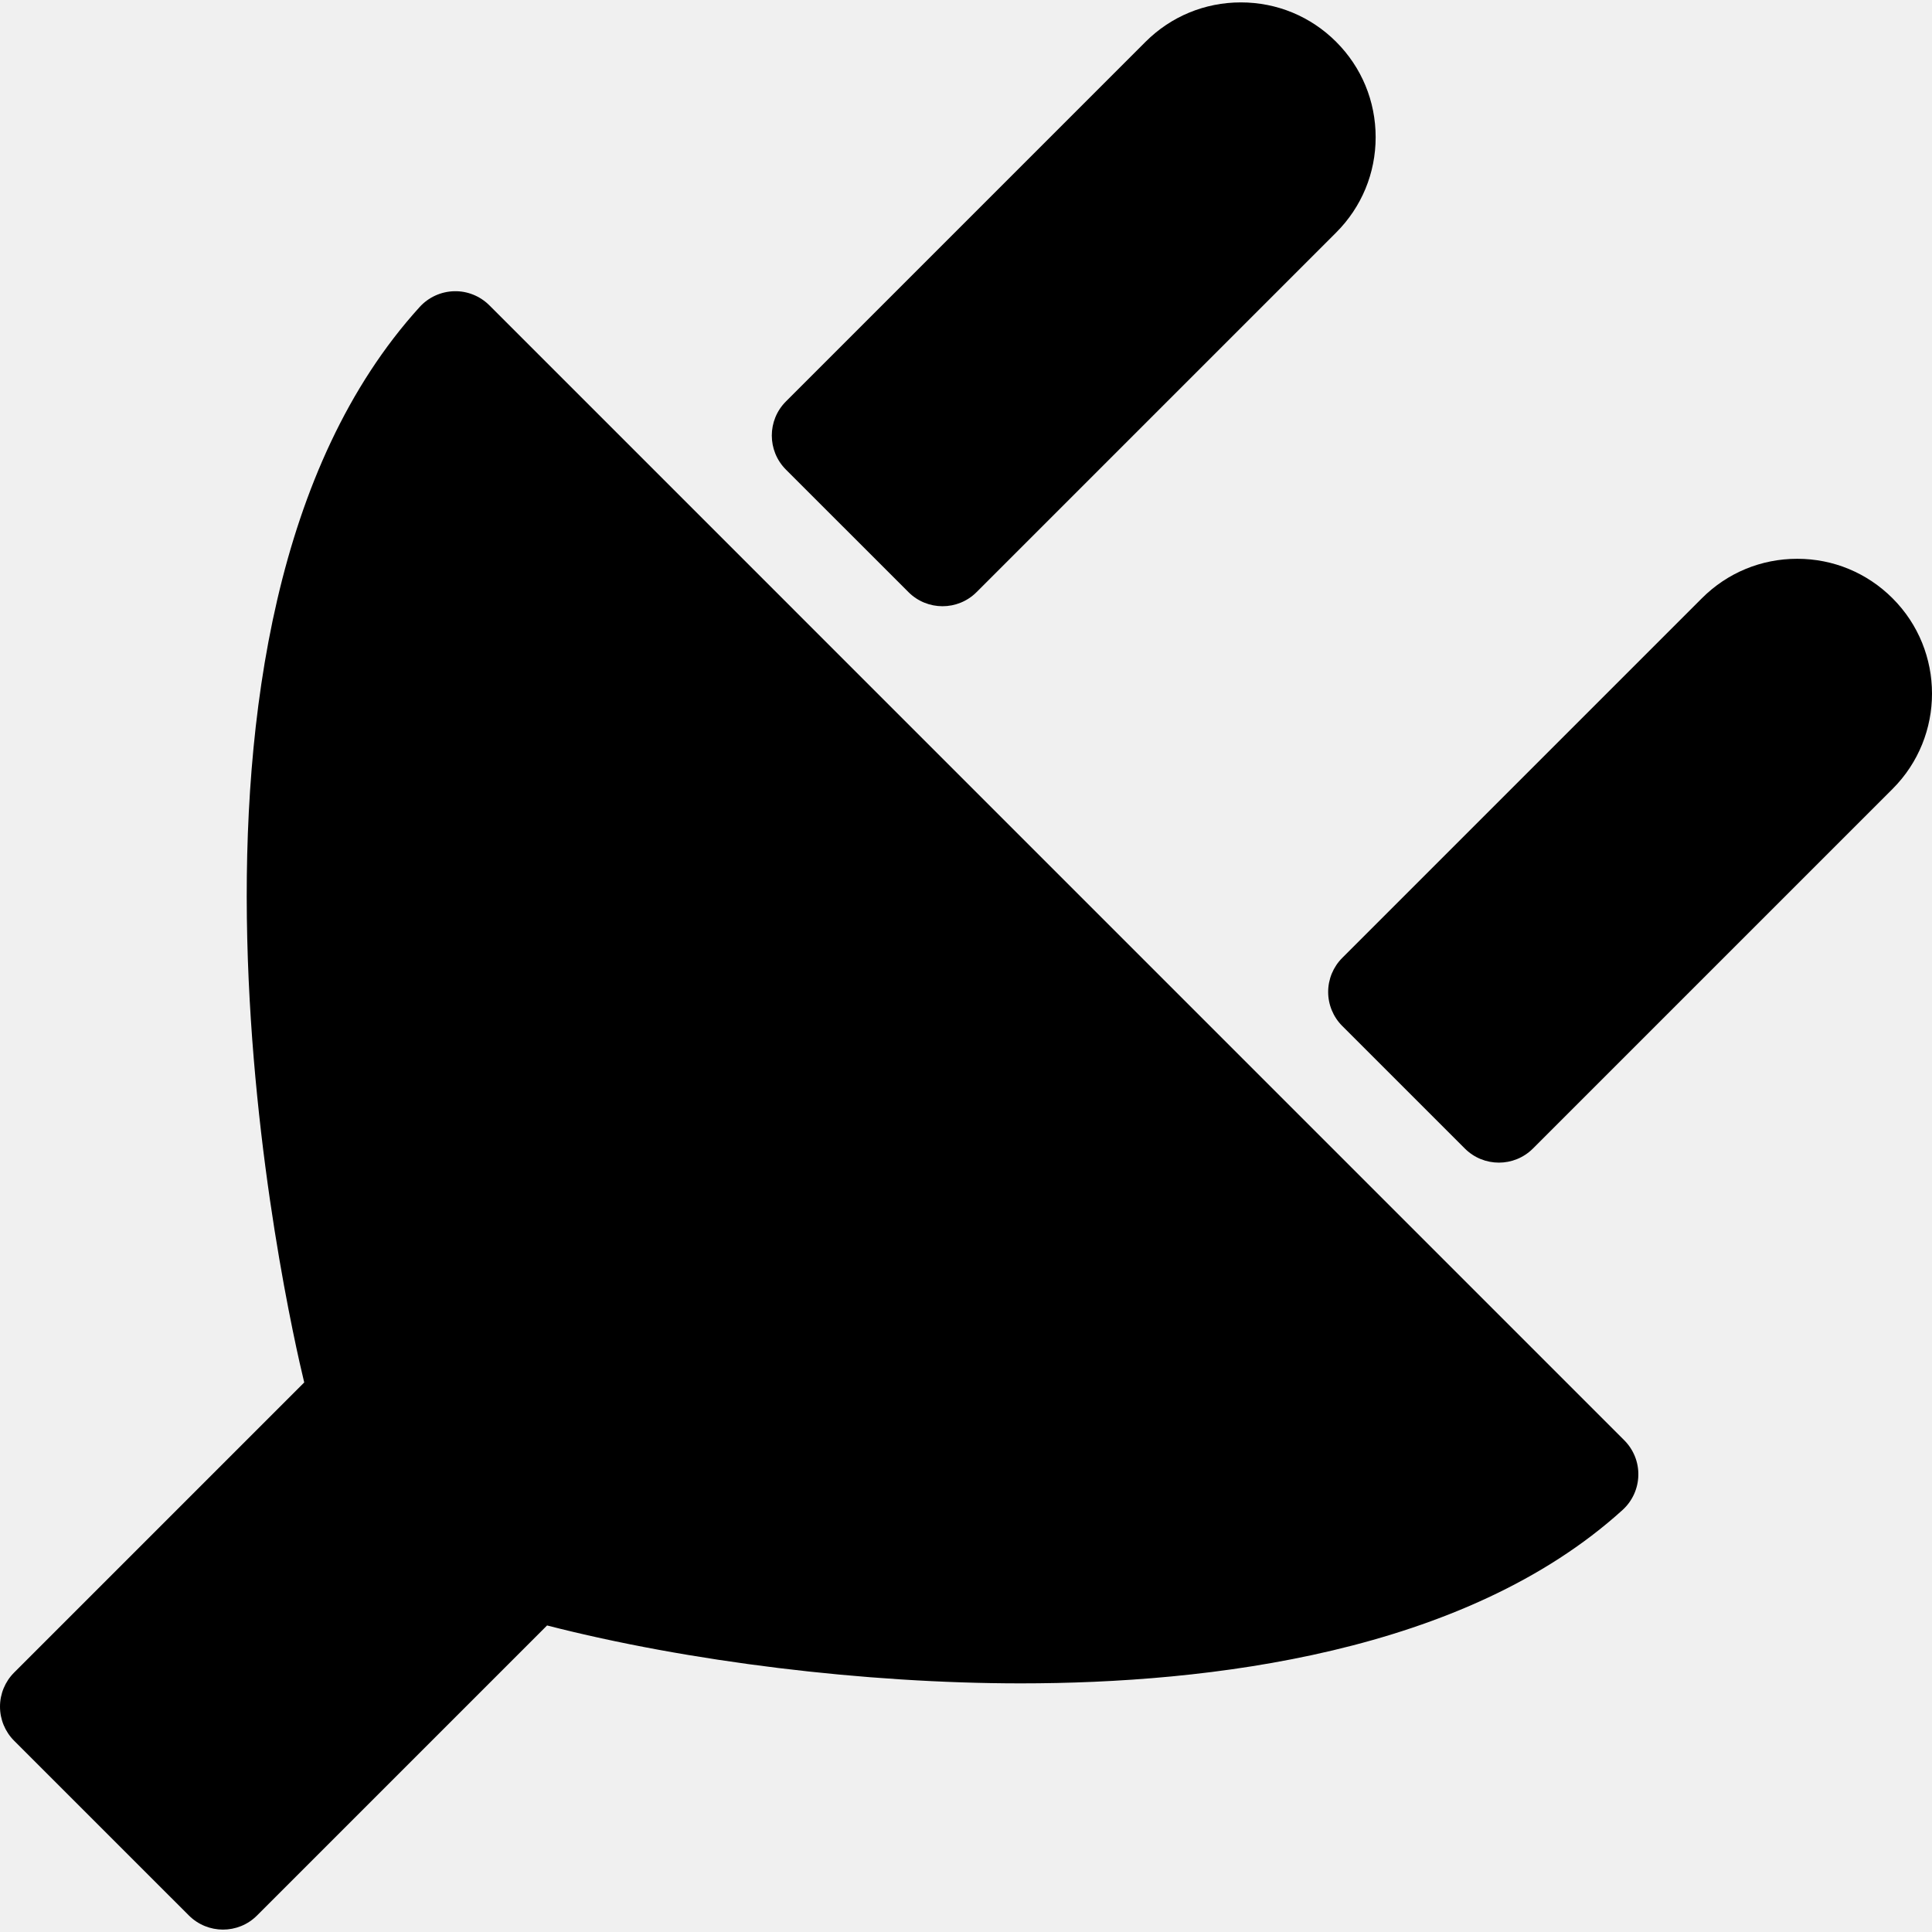
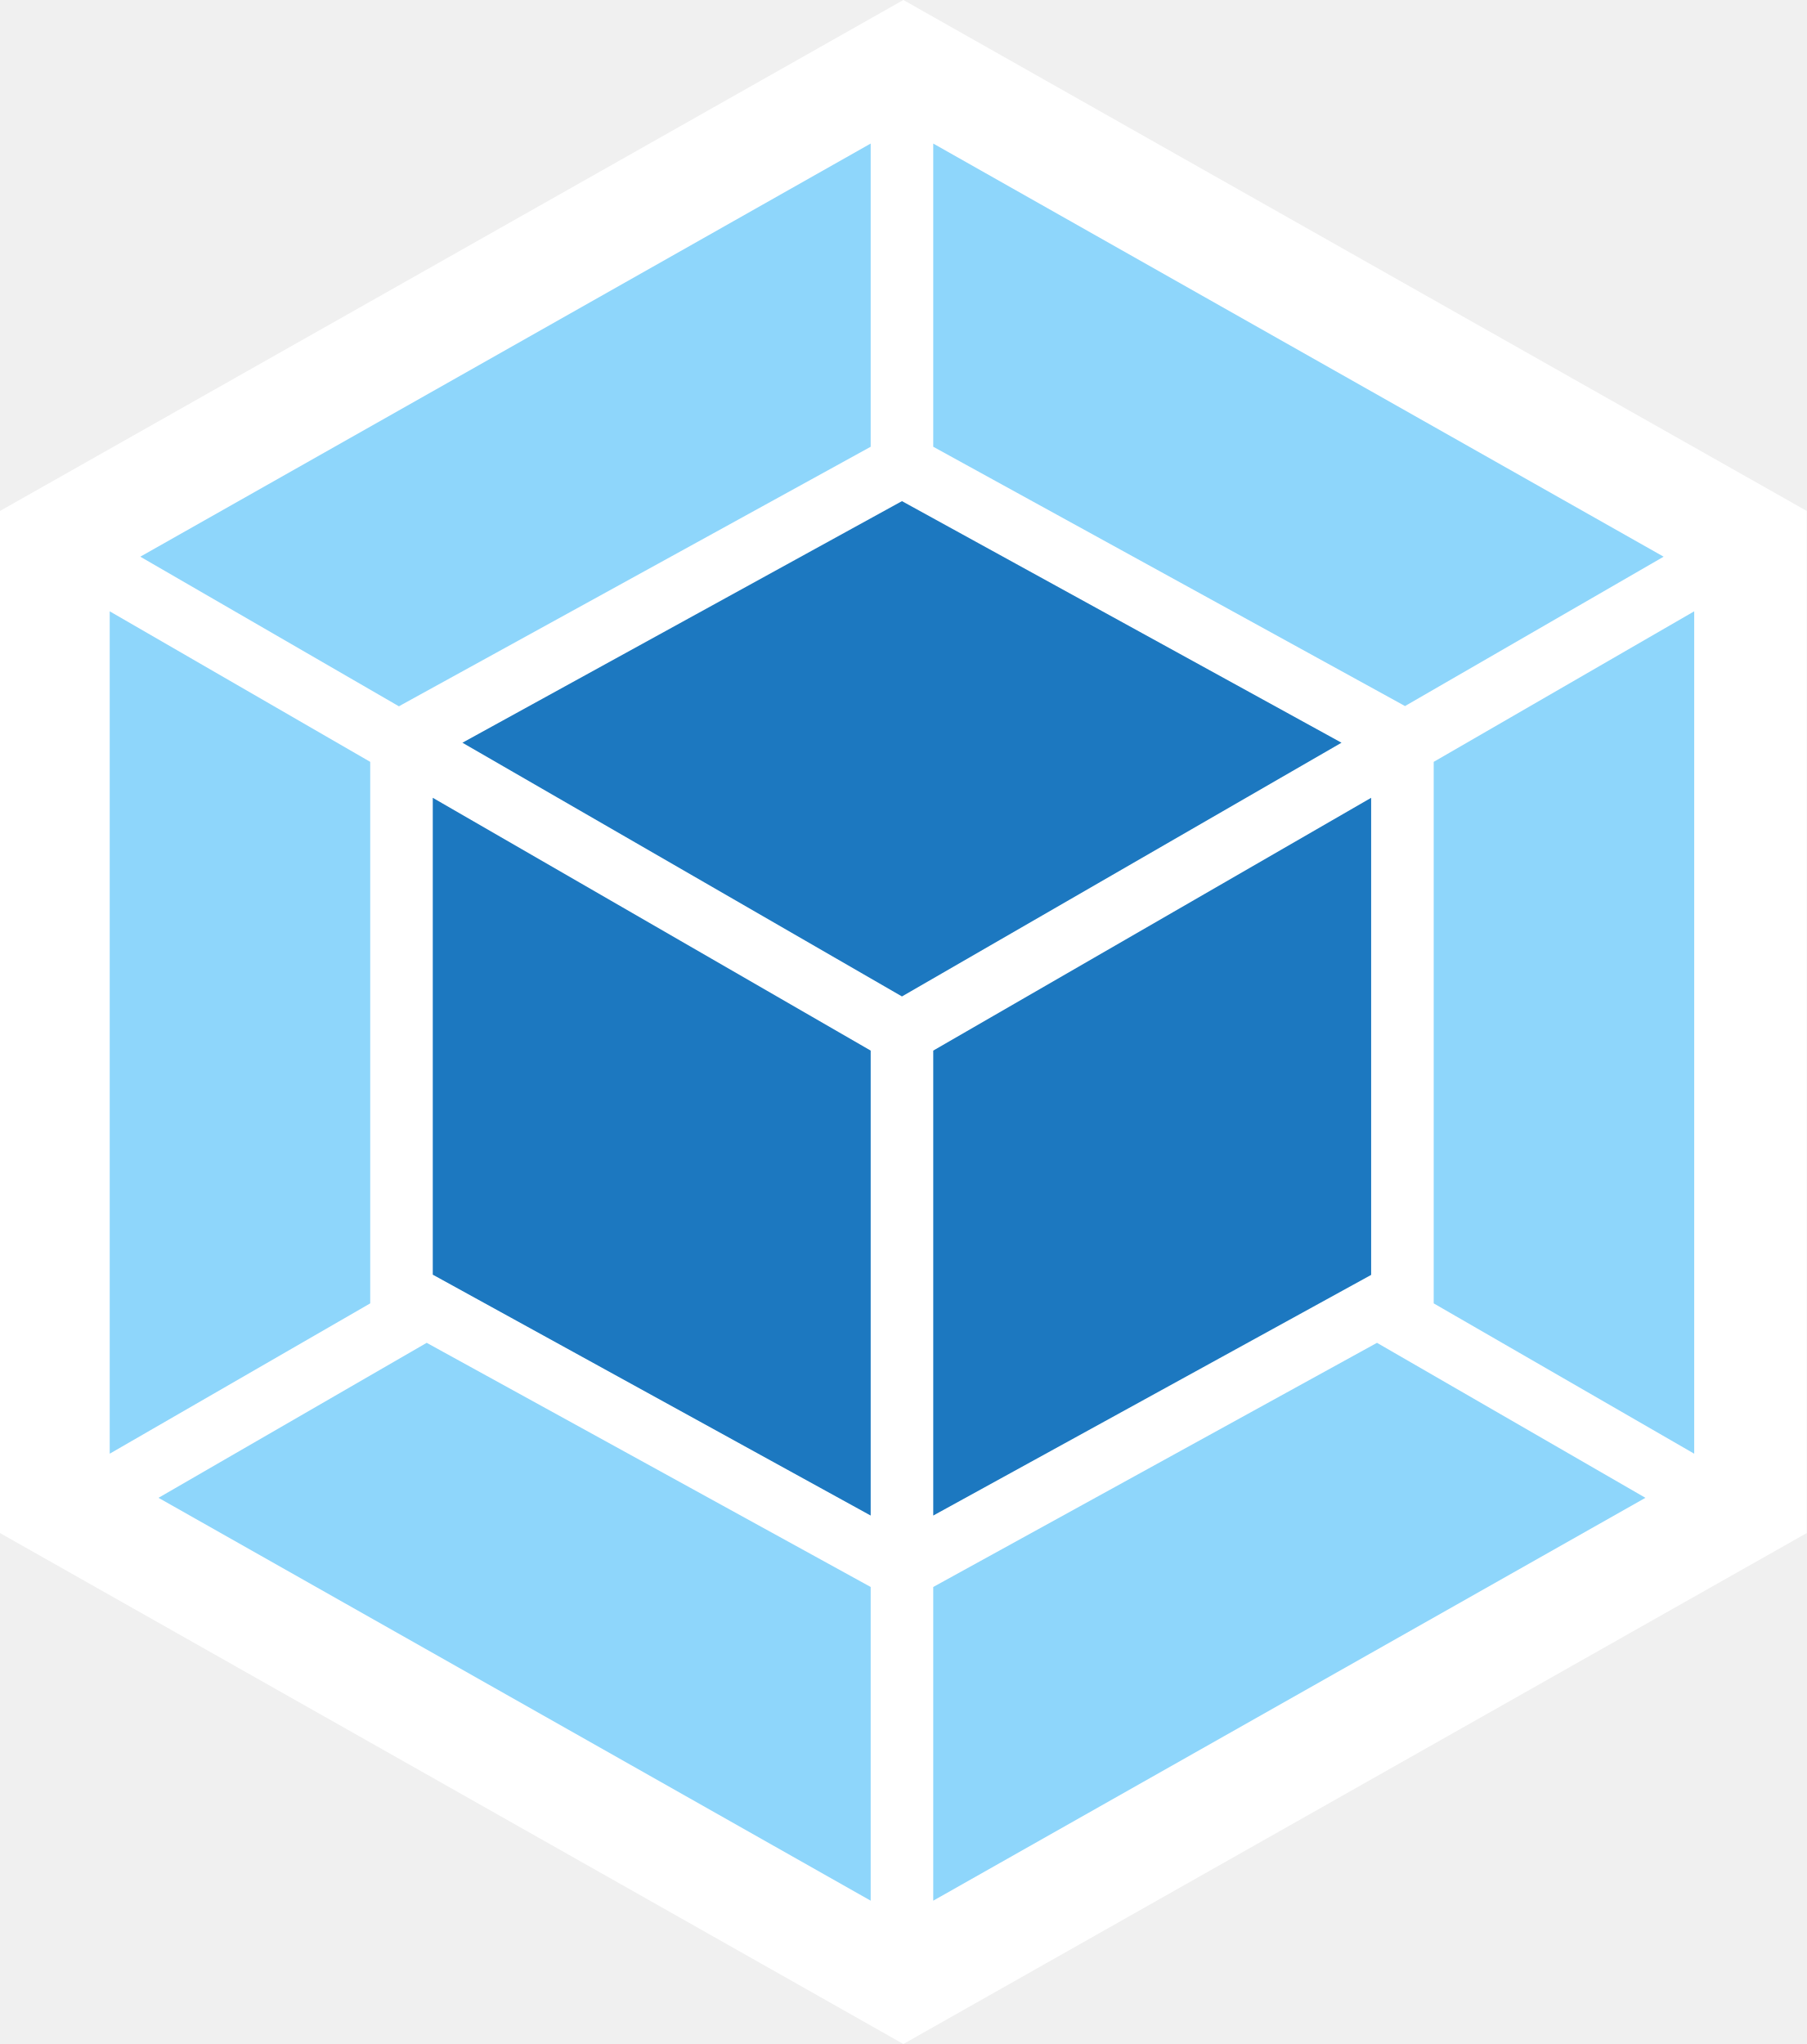
- <svg xmlns="http://www.w3.org/2000/svg" version="1.1" id="Capa_1" x="0px" y="0px" width="99.012px" height="99.012px" viewBox="0 0 99.012 99.012" style="enable-background:new 0 0 99.012 99.012;" xml:space="preserve">
-   <g>
-     <g>
-       <path d="M25.08,15.648c-0.478-0.478-1.135-0.742-1.805-0.723c-0.675,0.017-1.314,0.309-1.768,0.808    c-14.829,16.325-6.762,51.623-5.916,55.115L0.723,85.717C0.26,86.18,0,86.808,0,87.463c0,0.654,0.26,1.283,0.723,1.746    l8.958,8.957c0.482,0.48,1.114,0.723,1.746,0.723c0.631,0,1.264-0.24,1.745-0.723l14.865-14.864    c7.237,1.859,16.289,2.968,24.28,2.968c9.599,0,22.739-1.543,30.836-8.886c0.5-0.454,0.793-1.093,0.809-1.769    c0.018-0.676-0.245-1.328-0.723-1.805L25.08,15.648z" />
-       <path d="M46.557,30.345c0.482,0.482,1.114,0.723,1.746,0.723c0.632,0,1.264-0.241,1.746-0.724l18.428-18.428    c1.305-1.305,2.023-3.04,2.023-4.885c0-1.846-0.719-3.582-2.023-4.886c-1.305-1.305-3.039-2.022-4.885-2.022    c-1.845,0-3.581,0.718-4.887,2.022L40.277,20.574c-0.964,0.964-0.964,2.527,0,3.492L46.557,30.345z" />
-       <path d="M96.99,30.661c-1.305-1.305-3.039-2.024-4.885-2.024c-1.847,0-3.582,0.718-4.886,2.023L68.79,49.089    c-0.464,0.463-0.724,1.091-0.724,1.746s0.26,1.282,0.724,1.746l6.28,6.278c0.481,0.482,1.113,0.724,1.746,0.724    c0.631,0,1.264-0.241,1.746-0.724l18.43-18.429C99.686,37.735,99.686,33.353,96.99,30.661z" />
-     </g>
-   </g>
-   <g>
- </g>
-   <g>
- </g>
-   <g>
- </g>
-   <g>
- </g>
-   <g>
- </g>
-   <g>
- </g>
-   <g>
- </g>
-   <g>
- </g>
-   <g>
- </g>
-   <g>
- </g>
-   <g>
- </g>
-   <g>
- </g>
-   <g>
- </g>
-   <g>
- </g>
-   <g>
- </g>
+ <svg xmlns="http://www.w3.org/2000/svg" viewBox="0 0 774 875.7">
+   <path fill="#FFF" d="M387 0l387 218.9v437.9L387 875.7 0 656.8V218.9z" />
+   <path fill="#8ed6fb" d="M704.9 641.7L399.8 814.3V679.9l190.1-104.6 115 66.4zm20.9-18.9V261.9l-111.6 64.5v232l111.6 64.4zM67.9 641.7L373 814.3V679.9L182.8 575.3 67.9 641.7zM47 622.8V261.9l111.6 64.5v232L47 622.8zm13.1-384.3L373 61.5v129.9L172.5 301.7l-1.6.9-110.8-64.1zm652.6 0l-312.9-177v129.9l200.5 110.2 1.6.9 110.8-64z" />
+   <path fill="#1c78c0" d="M373 649.3L185.4 546.1V341.8L373 450.1v199.2zm26.8 0l187.6-103.1V341.8L399.8 450.1v199.2zm-13.4-207zM198.1 318.2l188.3-103.5 188.3 103.5-188.3 108.7-188.3-108.7z" />
</svg>
